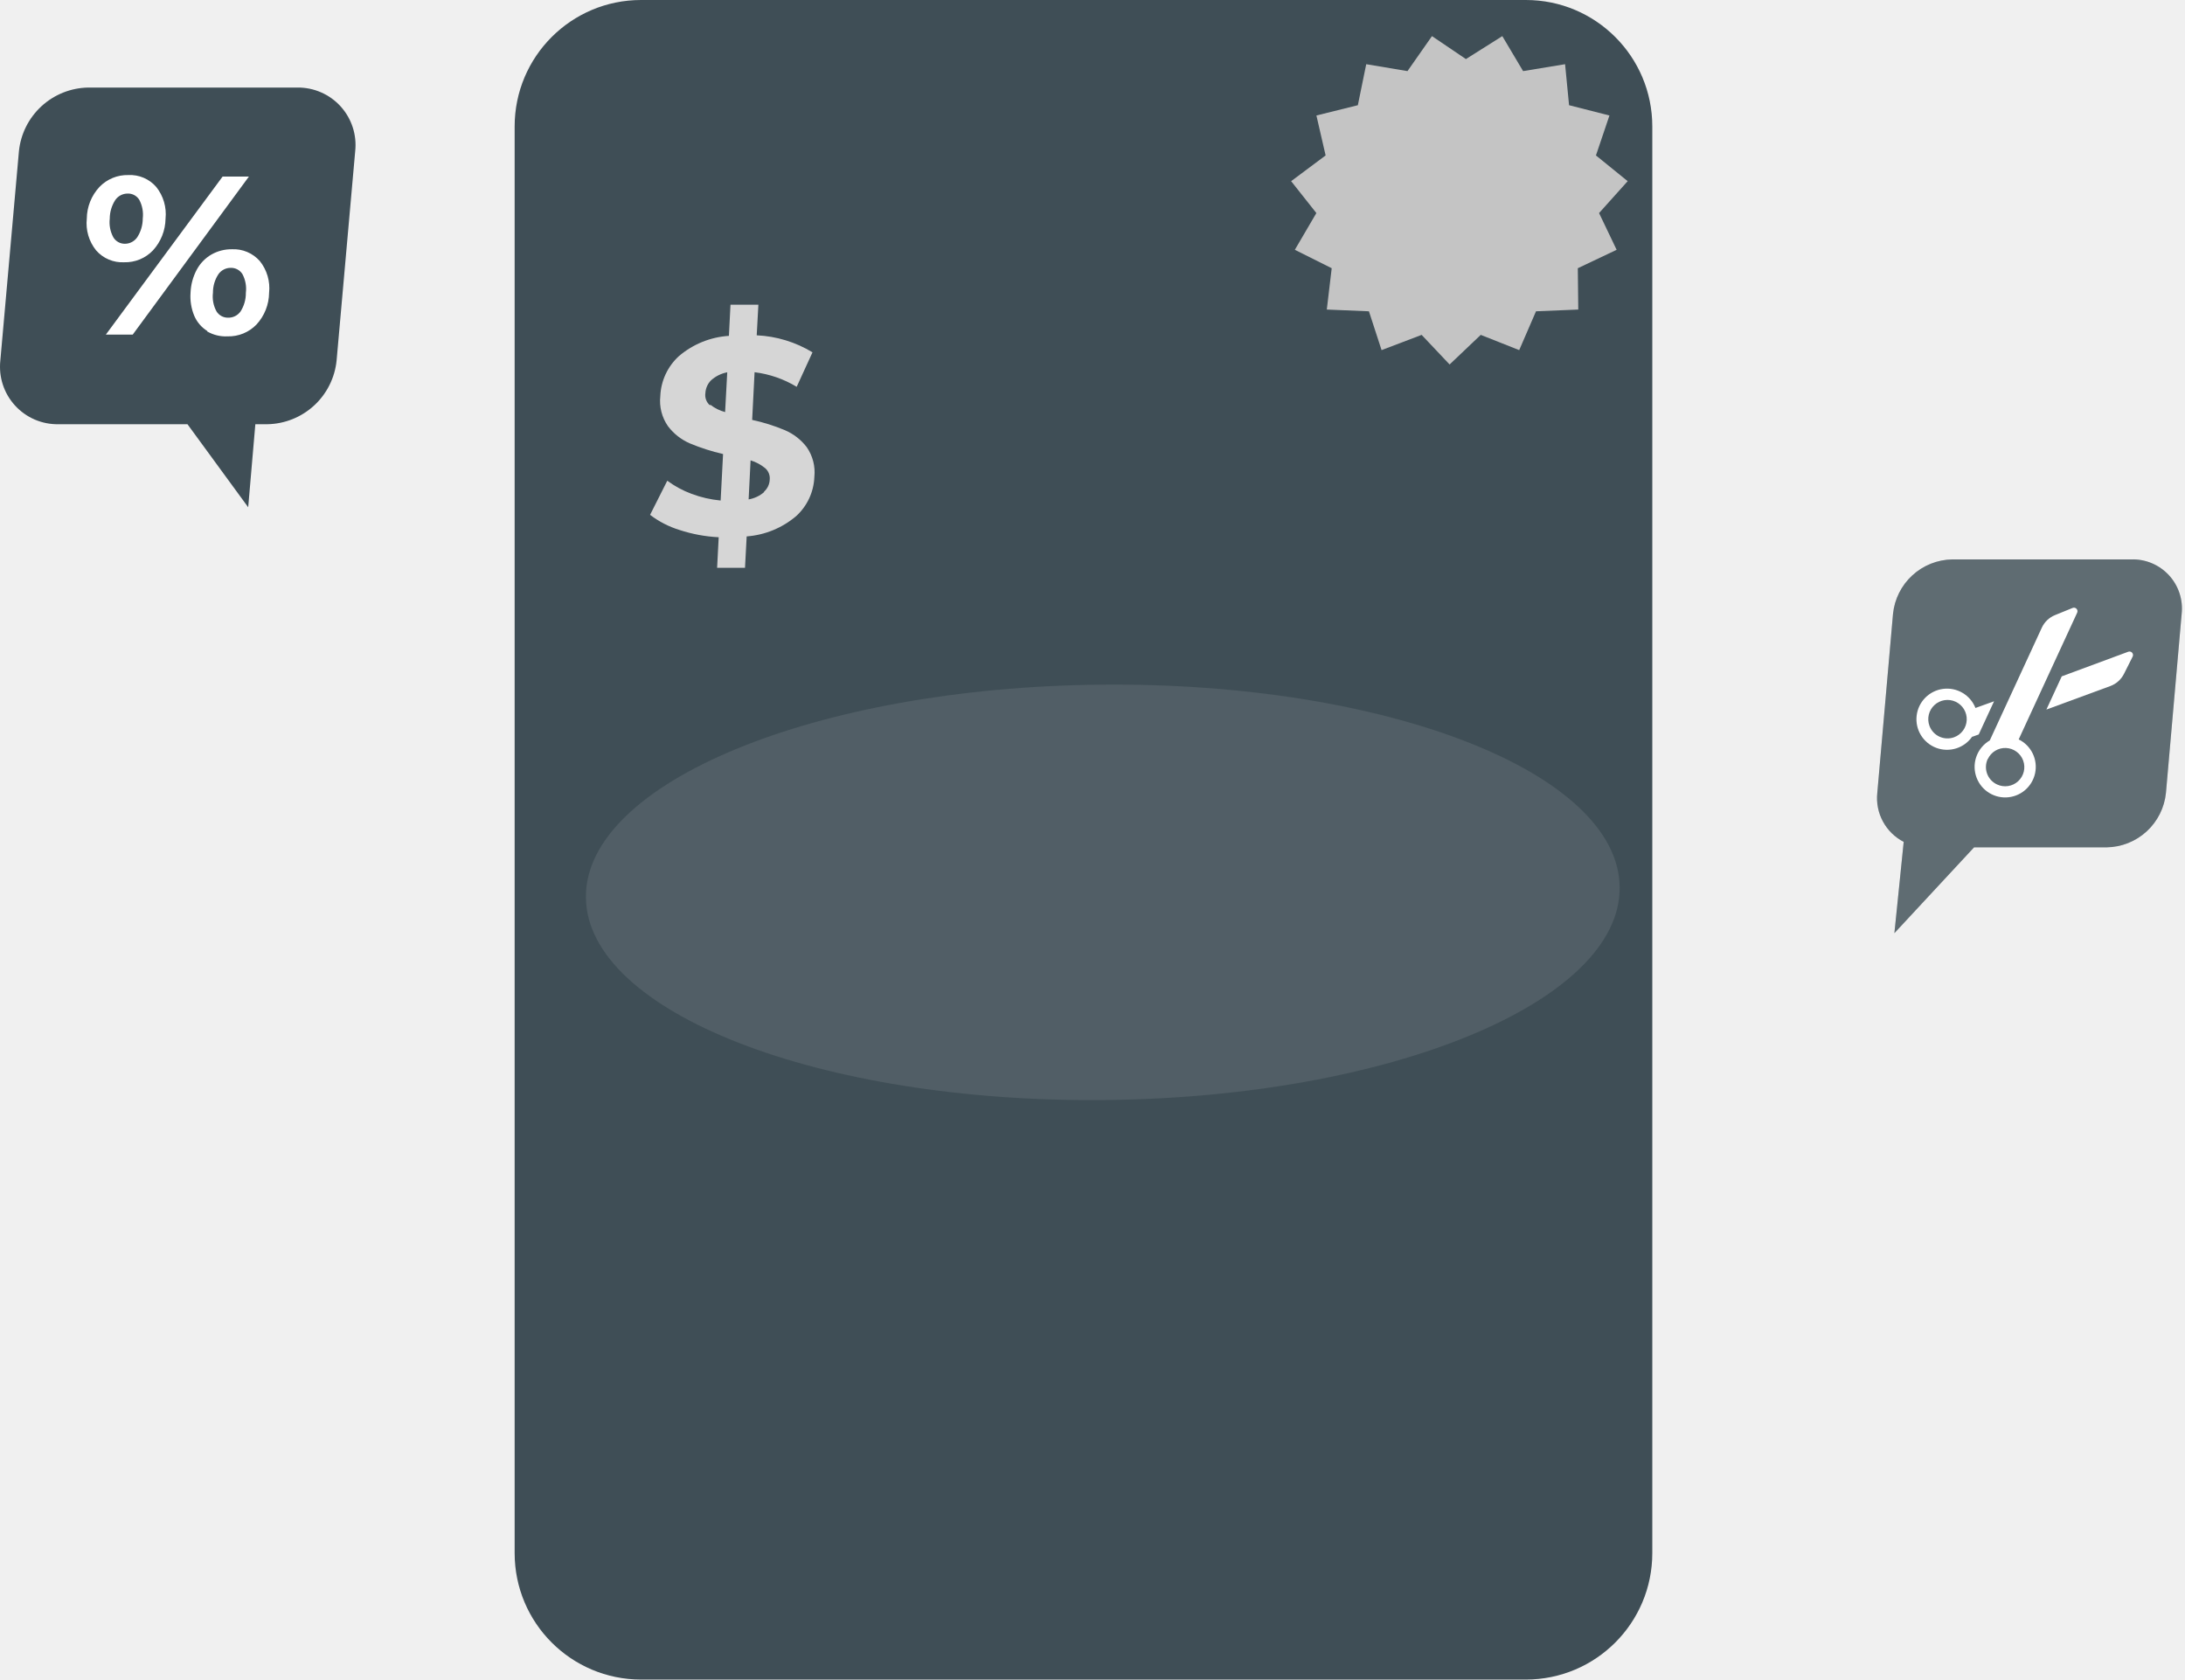
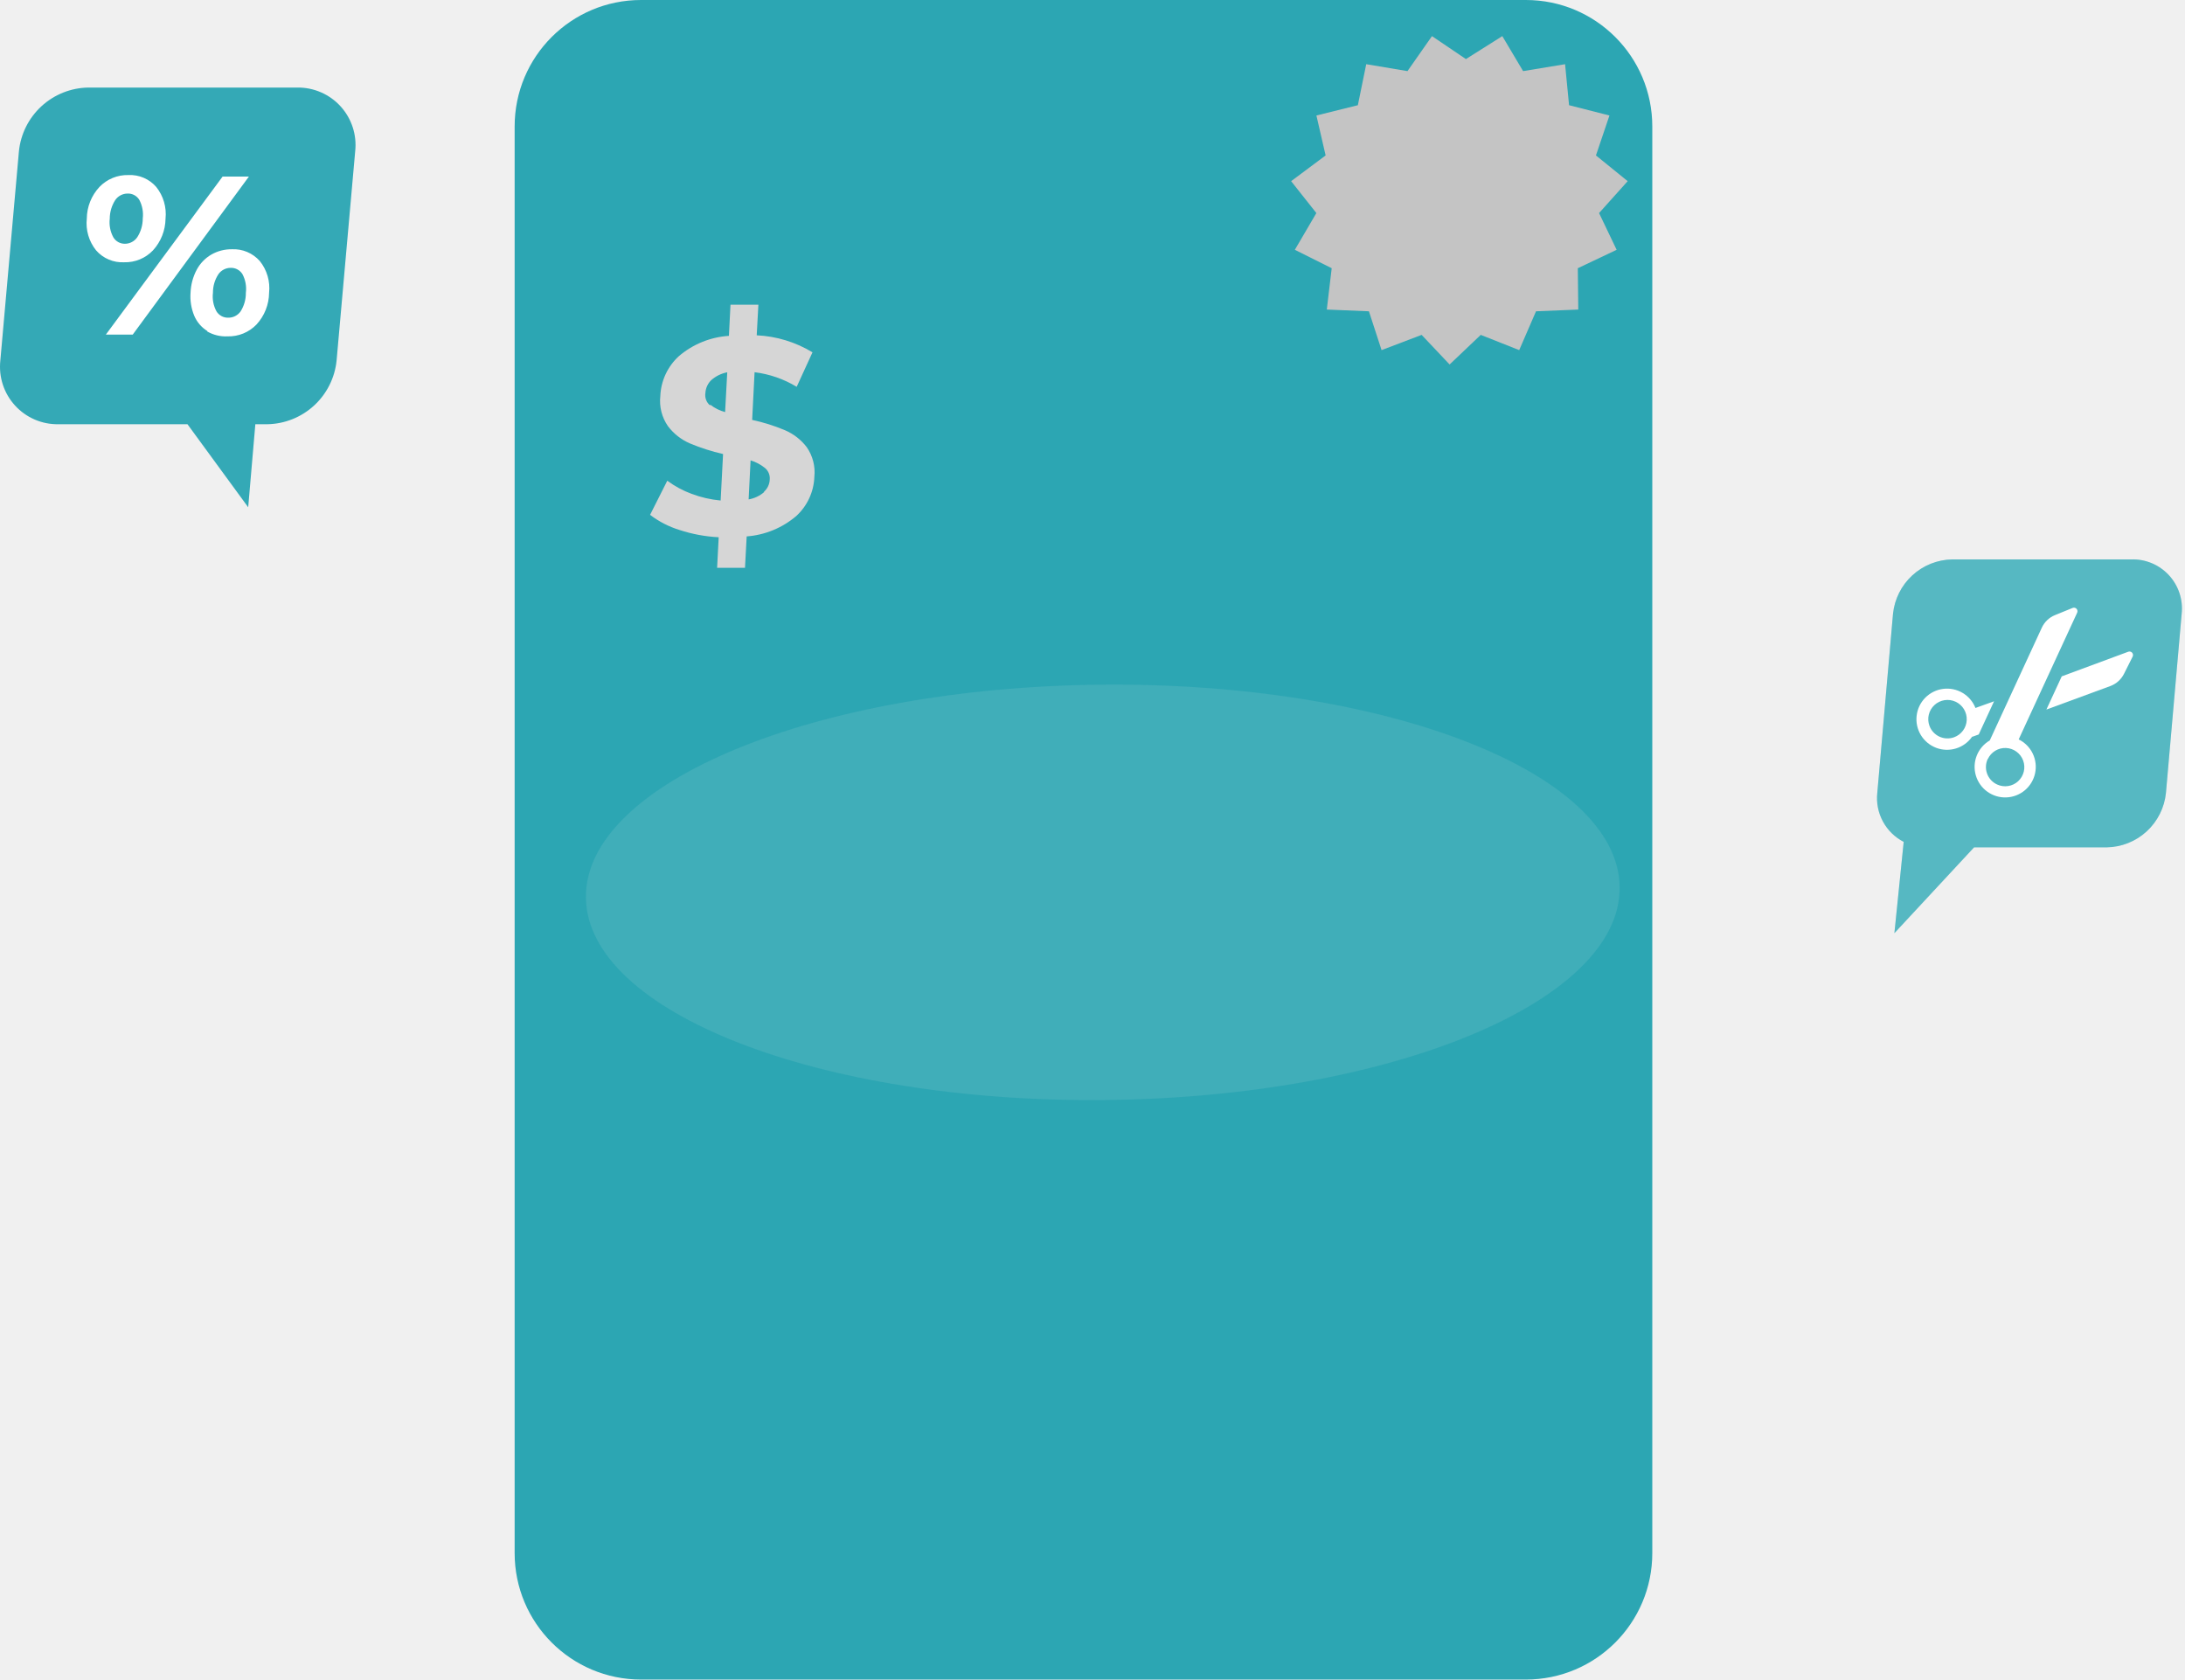
<svg xmlns="http://www.w3.org/2000/svg" width="242" height="186" viewBox="0 0 242 186" fill="none">
-   <path d="M241.63 67.984L239.89 87.805C239.726 89.439 238.968 90.957 237.759 92.069C236.549 93.182 234.974 93.811 233.331 93.838H218.638L209.814 103.342L210.844 93.231C209.866 92.728 209.063 91.94 208.541 90.971C208.019 90.003 207.802 88.899 207.92 87.805L209.66 67.984C209.826 66.35 210.585 64.834 211.794 63.722C213.002 62.61 214.577 61.98 216.219 61.951H236.039C236.819 61.925 237.594 62.068 238.314 62.368C239.034 62.669 239.68 63.12 240.211 63.692C240.741 64.264 241.142 64.944 241.387 65.684C241.631 66.425 241.714 67.209 241.63 67.984Z" fill="#37474F" />
+   <path d="M241.63 67.984L239.89 87.805C239.726 89.439 238.968 90.957 237.759 92.069C236.549 93.182 234.974 93.811 233.331 93.838H218.638L209.814 103.342L210.844 93.231C209.866 92.728 209.063 91.94 208.541 90.971C208.019 90.003 207.802 88.899 207.92 87.805L209.66 67.984C209.826 66.35 210.585 64.834 211.794 63.722C213.002 62.61 214.577 61.98 216.219 61.951H236.039C236.819 61.925 237.594 62.068 238.314 62.368C239.034 62.669 239.68 63.12 240.211 63.692C240.741 64.264 241.142 64.944 241.387 65.684C241.631 66.425 241.714 67.209 241.63 67.984Z" fill="#2CA6B3" />
  <path opacity="0.2" d="M241.63 67.984L239.89 87.805C239.726 89.439 238.968 90.957 237.759 92.069C236.549 93.182 234.974 93.811 233.331 93.838H218.638L209.814 103.342L210.844 93.231C209.866 92.728 209.063 91.94 208.541 90.971C208.019 90.003 207.802 88.899 207.92 87.805L209.66 67.984C209.826 66.35 210.585 64.834 211.794 63.722C213.002 62.61 214.577 61.98 216.219 61.951H236.039C236.819 61.925 237.594 62.068 238.314 62.368C239.034 62.669 239.68 63.12 240.211 63.692C240.741 64.264 241.142 64.944 241.387 65.684C241.631 66.425 241.714 67.209 241.63 67.984Z" fill="white" />
  <path d="M220.378 81.998C219.726 82.378 219.22 82.965 218.94 83.665C218.659 84.366 218.621 85.141 218.831 85.865C219.041 86.59 219.486 87.225 220.098 87.667C220.709 88.11 221.45 88.336 222.204 88.309C222.959 88.282 223.682 88.005 224.261 87.52C224.839 87.035 225.239 86.371 225.397 85.633C225.555 84.895 225.462 84.126 225.133 83.447C224.804 82.767 224.257 82.218 223.58 81.884L230.057 67.85C230.09 67.779 230.1 67.7 230.087 67.622C230.074 67.544 230.038 67.473 229.983 67.416C229.929 67.359 229.859 67.32 229.782 67.304C229.705 67.288 229.625 67.295 229.552 67.325L227.606 68.118C226.952 68.381 226.425 68.887 226.134 69.529L220.378 81.998ZM220.162 84.057C220.339 83.677 220.625 83.358 220.984 83.141C221.342 82.923 221.757 82.817 222.176 82.835C222.595 82.853 222.999 82.995 223.337 83.243C223.675 83.49 223.933 83.833 224.076 84.227C224.22 84.621 224.244 85.048 224.145 85.456C224.046 85.863 223.828 86.232 223.519 86.516C223.211 86.799 222.825 86.985 222.41 87.05C221.996 87.114 221.572 87.055 221.192 86.878C220.935 86.761 220.704 86.594 220.512 86.386C220.321 86.178 220.173 85.934 220.077 85.669C219.981 85.403 219.939 85.121 219.954 84.839C219.968 84.557 220.039 84.28 220.162 84.026V84.057Z" fill="white" />
  <path d="M235.69 72.185L228.348 74.903L226.649 78.579L233.733 75.974C234.392 75.73 234.934 75.244 235.247 74.615L236.194 72.731C236.234 72.659 236.25 72.576 236.24 72.494C236.23 72.413 236.195 72.336 236.139 72.276C236.083 72.215 236.01 72.174 235.929 72.158C235.848 72.141 235.765 72.151 235.69 72.185Z" fill="white" />
  <path d="M218.463 81.585L219.153 81.338L220.852 77.662L218.793 78.404C218.515 77.702 218.011 77.113 217.361 76.73C216.71 76.347 215.951 76.192 215.202 76.29C214.454 76.388 213.76 76.734 213.23 77.271C212.7 77.808 212.365 78.507 212.278 79.257C212.19 80.007 212.356 80.764 212.748 81.409C213.14 82.054 213.736 82.549 214.442 82.817C215.148 83.084 215.923 83.108 216.644 82.885C217.365 82.662 217.991 82.205 218.422 81.585H218.463ZM213.696 80.381C213.55 79.985 213.525 79.555 213.624 79.144C213.723 78.734 213.941 78.363 214.252 78.077C214.562 77.791 214.95 77.604 215.367 77.538C215.784 77.473 216.211 77.533 216.593 77.711C216.976 77.889 217.297 78.176 217.517 78.536C217.736 78.897 217.843 79.314 217.825 79.736C217.807 80.157 217.665 80.564 217.415 80.904C217.166 81.244 216.821 81.503 216.425 81.647C215.895 81.84 215.31 81.815 214.799 81.578C214.287 81.34 213.891 80.91 213.696 80.381Z" fill="white" />
-   <path d="M39.339 16.75L37.279 39.927C37.086 41.838 36.198 43.611 34.784 44.911C33.37 46.211 31.529 46.947 29.609 46.98H28.28L27.488 56.175L20.764 46.98H6.473C5.57 46.996 4.674 46.819 3.844 46.462C3.015 46.104 2.271 45.574 1.663 44.907C1.054 44.24 0.594 43.451 0.314 42.592C0.034 41.733 -0.06 40.825 0.038 39.927L2.097 16.75C2.291 14.839 3.179 13.066 4.592 11.766C6.006 10.466 7.847 9.73 9.768 9.697H32.934C33.835 9.686 34.727 9.866 35.553 10.226C36.379 10.585 37.119 11.116 37.724 11.782C38.329 12.449 38.786 13.237 39.065 14.093C39.343 14.949 39.436 15.855 39.339 16.75Z" fill="#37474F" />
+   <path d="M39.339 16.75L37.279 39.927C37.086 41.838 36.198 43.611 34.784 44.911C33.37 46.211 31.529 46.947 29.609 46.98H28.28L27.488 56.175L20.764 46.98H6.473C5.57 46.996 4.674 46.819 3.844 46.462C3.015 46.104 2.271 45.574 1.663 44.907C1.054 44.24 0.594 43.451 0.314 42.592C0.034 41.733 -0.06 40.825 0.038 39.927L2.097 16.75C2.291 14.839 3.179 13.066 4.592 11.766C6.006 10.466 7.847 9.73 9.768 9.697H32.934C33.835 9.686 34.727 9.866 35.553 10.226C36.379 10.585 37.119 11.116 37.724 11.782C38.329 12.449 38.786 13.237 39.065 14.093C39.343 14.949 39.436 15.855 39.339 16.75Z" fill="#2CA6B3" />
  <g opacity="0.2">
    <path opacity="0.2" d="M39.339 16.75L37.279 39.927C37.086 41.838 36.198 43.611 34.784 44.911C33.37 46.211 31.529 46.947 29.609 46.98H28.28L27.488 56.175L20.764 46.98H6.473C5.57 46.996 4.674 46.819 3.844 46.462C3.015 46.104 2.271 45.574 1.663 44.907C1.054 44.24 0.594 43.451 0.314 42.592C0.034 41.733 -0.06 40.825 0.038 39.927L2.097 16.75C2.291 14.839 3.179 13.066 4.592 11.766C6.006 10.466 7.847 9.73 9.768 9.697H32.934C33.835 9.686 34.727 9.866 35.553 10.226C36.379 10.585 37.119 11.116 37.724 11.782C38.329 12.449 38.786 13.237 39.065 14.093C39.343 14.949 39.436 15.855 39.339 16.75Z" fill="white" />
  </g>
  <path d="M10.643 27.726C9.848 26.738 9.478 25.476 9.613 24.215C9.624 22.911 10.124 21.658 11.014 20.704C11.426 20.274 11.924 19.934 12.476 19.707C13.027 19.48 13.62 19.371 14.216 19.386C14.797 19.357 15.377 19.46 15.912 19.689C16.448 19.917 16.924 20.264 17.305 20.704C18.095 21.694 18.465 22.955 18.334 24.215C18.317 25.517 17.823 26.766 16.944 27.726C16.534 28.157 16.038 28.498 15.489 28.725C14.939 28.952 14.347 29.061 13.752 29.044C13.168 29.075 12.585 28.971 12.046 28.743C11.507 28.515 11.027 28.167 10.643 27.726ZM15.214 26.254C15.605 25.638 15.812 24.924 15.812 24.195C15.896 23.485 15.763 22.767 15.431 22.135C15.297 21.913 15.106 21.732 14.877 21.608C14.649 21.485 14.392 21.425 14.133 21.435C13.864 21.435 13.598 21.5 13.359 21.626C13.121 21.752 12.916 21.933 12.764 22.156C12.369 22.77 12.158 23.485 12.156 24.215C12.073 24.925 12.209 25.644 12.548 26.274C12.68 26.497 12.868 26.681 13.094 26.808C13.32 26.934 13.576 26.999 13.835 26.995C14.108 26.995 14.377 26.927 14.618 26.798C14.858 26.668 15.063 26.482 15.214 26.254ZM24.656 19.551H27.57L14.7 37.055H11.724L24.656 19.551ZM22.968 36.663C22.322 36.263 21.815 35.673 21.516 34.975C21.181 34.168 21.04 33.293 21.104 32.421C21.136 31.533 21.368 30.664 21.784 29.878C22.158 29.175 22.721 28.59 23.41 28.19C24.103 27.795 24.889 27.593 25.686 27.603C26.266 27.575 26.845 27.678 27.379 27.905C27.914 28.131 28.391 28.475 28.775 28.91C29.569 29.898 29.939 31.161 29.804 32.421C29.791 33.728 29.292 34.984 28.404 35.943C27.99 36.371 27.492 36.708 26.941 36.933C26.389 37.158 25.797 37.266 25.202 37.25C24.413 37.288 23.631 37.099 22.947 36.705L22.968 36.663ZM26.643 34.491C27.035 33.876 27.239 33.161 27.23 32.432C27.32 31.724 27.19 31.005 26.86 30.372C26.724 30.148 26.532 29.965 26.302 29.84C26.072 29.715 25.813 29.654 25.552 29.662C25.286 29.661 25.023 29.724 24.787 29.846C24.55 29.968 24.346 30.145 24.193 30.362C23.791 30.973 23.579 31.69 23.585 32.421C23.498 33.132 23.634 33.852 23.977 34.481C24.111 34.7 24.301 34.879 24.527 35.002C24.753 35.125 25.007 35.187 25.264 35.181C25.533 35.188 25.799 35.129 26.04 35.008C26.28 34.888 26.488 34.71 26.643 34.491Z" fill="white" />
-   <rect x="57" width="126" height="186" rx="14" fill="#3F4E56" />
+   <rect x="57" width="126" height="186" rx="14" fill="#2CA6B3" />
  <path d="M88.175 57.159C86.633 58.468 84.715 59.254 82.698 59.404L82.513 62.884H79.424L79.599 59.496C78.124 59.423 76.667 59.153 75.264 58.693C74.085 58.332 72.98 57.764 72 57.015L73.905 53.236C74.727 53.845 75.632 54.334 76.592 54.688C77.628 55.078 78.712 55.328 79.815 55.429L80.083 50.281C78.83 49.994 77.603 49.602 76.417 49.107C75.451 48.692 74.61 48.032 73.977 47.192C73.304 46.221 73.004 45.041 73.133 43.866C73.166 43.029 73.365 42.206 73.718 41.446C74.072 40.686 74.573 40.004 75.192 39.439C76.747 38.111 78.691 37.324 80.731 37.194L80.906 33.745H83.995L83.81 37.133C85.994 37.234 88.118 37.882 89.988 39.017L88.237 42.837C86.814 41.975 85.224 41.425 83.573 41.22L83.305 46.502C84.543 46.767 85.752 47.146 86.919 47.635C87.879 48.041 88.717 48.691 89.349 49.519C90.019 50.483 90.319 51.657 90.194 52.824C90.162 53.645 89.967 54.45 89.621 55.195C89.274 55.939 88.783 56.607 88.175 57.159ZM78.651 44.803C79.14 45.193 79.705 45.477 80.309 45.637L80.546 41.23C79.879 41.356 79.259 41.662 78.754 42.116C78.379 42.493 78.155 42.995 78.126 43.527C78.086 43.782 78.113 44.044 78.205 44.286C78.297 44.529 78.451 44.742 78.651 44.906V44.803ZM84.623 54.451C84.812 54.281 84.965 54.075 85.073 53.846C85.181 53.616 85.242 53.366 85.251 53.112C85.275 52.876 85.241 52.638 85.153 52.418C85.066 52.197 84.926 52.001 84.747 51.846C84.27 51.454 83.721 51.16 83.13 50.981L82.914 55.306C83.546 55.198 84.137 54.92 84.623 54.502V54.451Z" fill="#D6D6D6" />
  <path opacity="0.1" d="M122.37 121.824C153.987 121.507 179.514 110.953 179.387 98.249C179.26 85.546 153.527 75.503 121.91 75.82C90.293 76.136 64.765 86.691 64.892 99.394C65.019 112.098 90.753 122.14 122.37 121.824Z" fill="#F0F0F0" />
  <path d="M162.357 6.542L166.389 4L168.691 7.875L173.341 7.109L173.782 11.651L178.255 12.79L176.759 17.213L180.274 20.063L177.104 23.595L179.051 27.664L174.751 29.704L174.802 34.281L170.121 34.474L168.26 38.773L164 37.086L160.552 40.364L157.453 37.086L153.016 38.773L151.616 34.474L146.95 34.281L147.493 29.704L143.411 27.664L145.794 23.595L143 20.063L146.819 17.213L145.799 12.79L150.389 11.651L151.317 7.109L155.886 7.875L158.599 4L162.357 6.542Z" fill="#C4C4C4" />
</svg>
